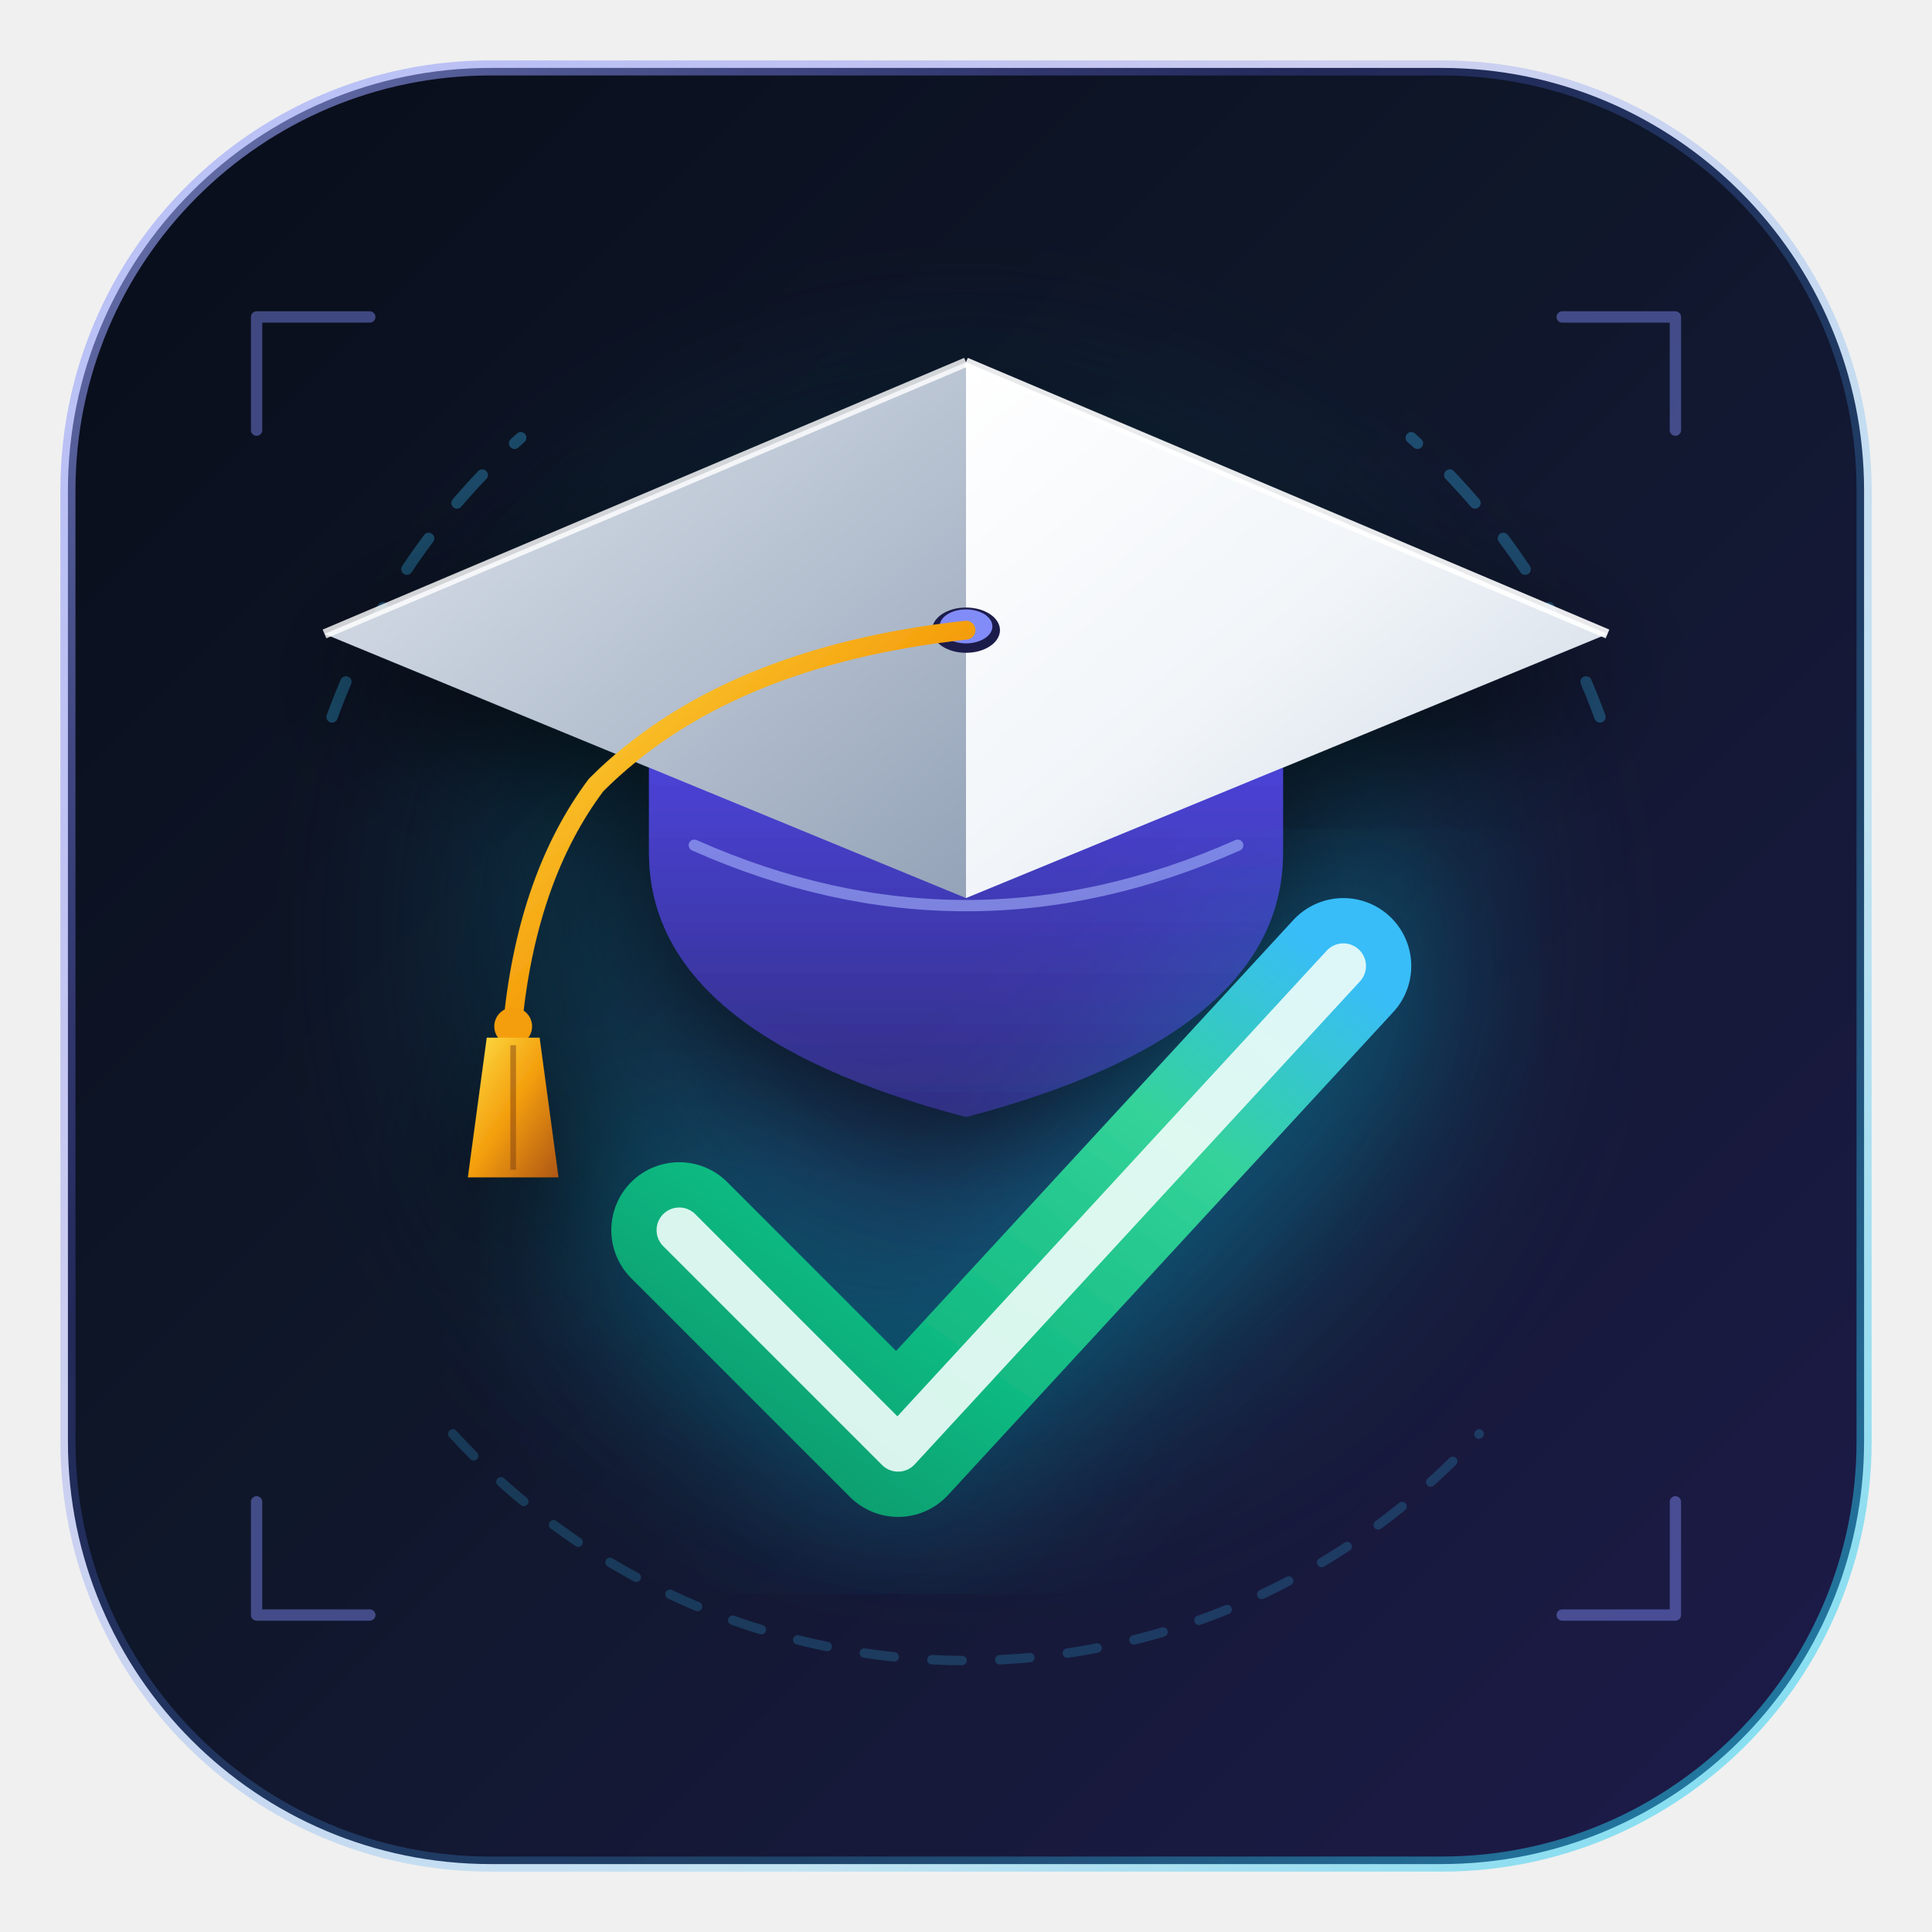
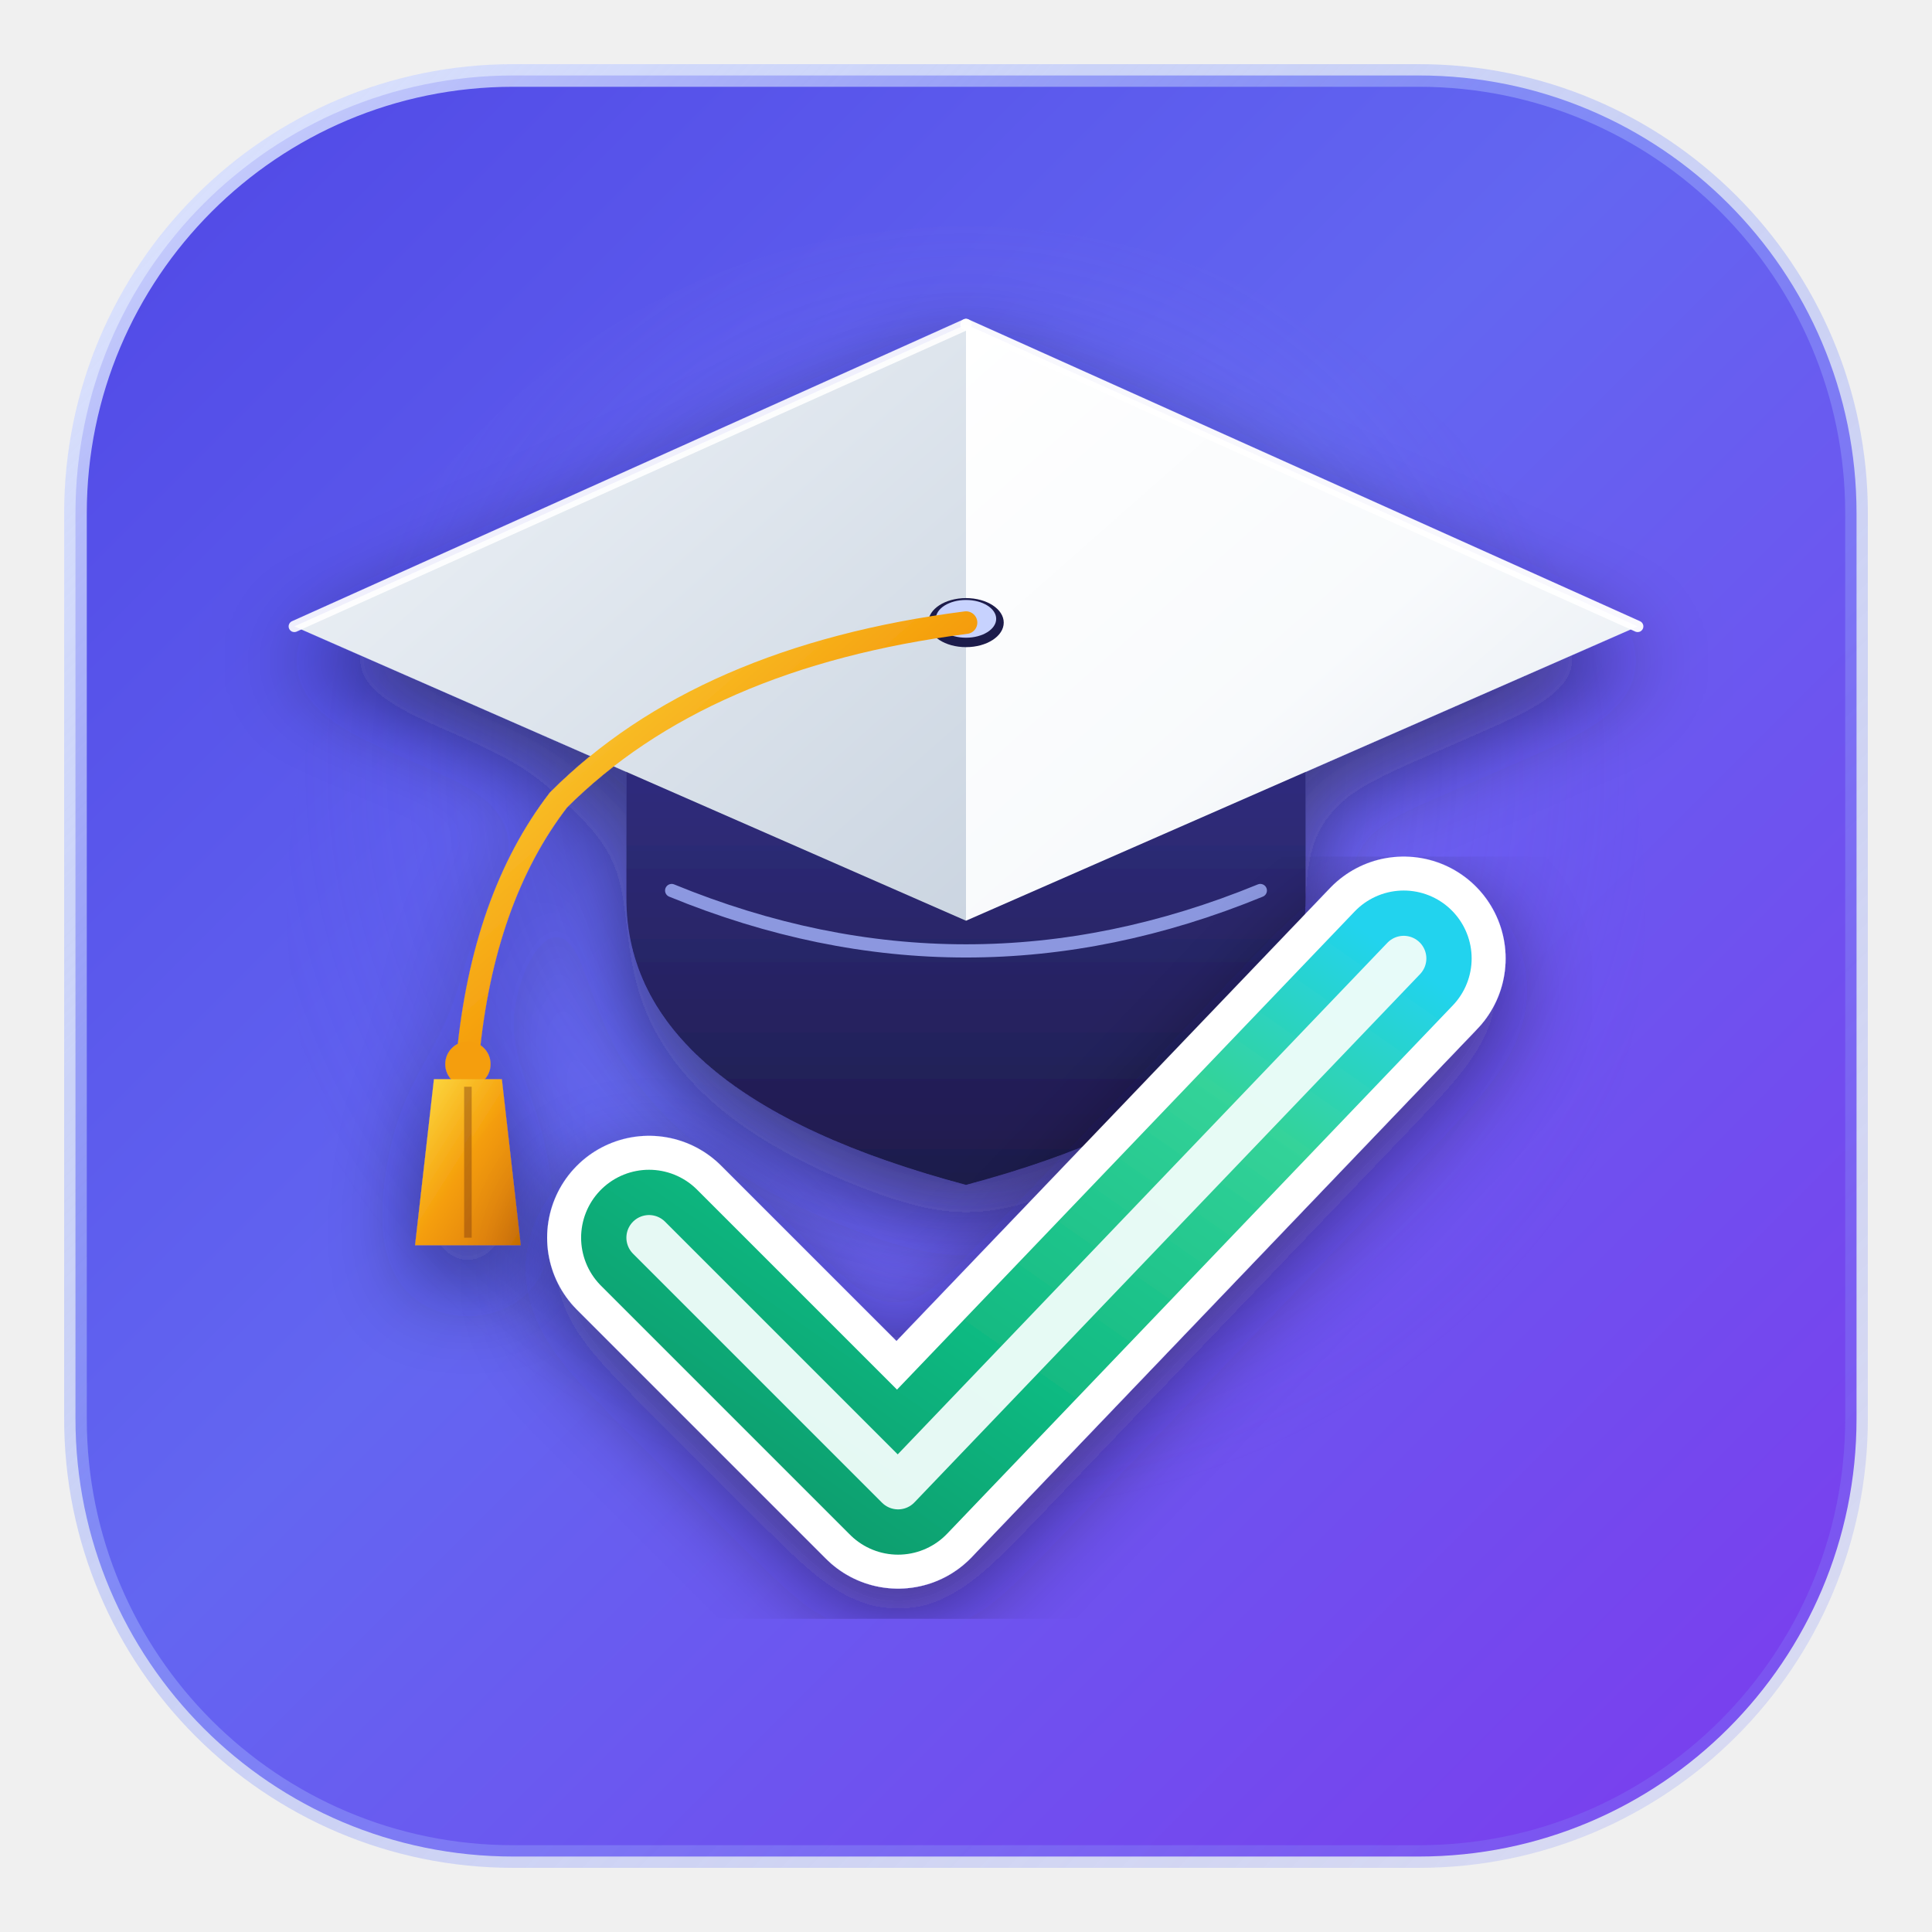
- <svg xmlns="http://www.w3.org/2000/svg" viewBox="0 0 512 512" width="512" height="512">
+ <svg xmlns="http://www.w3.org/2000/svg" viewBox="0 0 512 512" width="512" height="512" fill="none">
  <defs>
-     <linearGradient id="bgGrad" x1="0%" y1="0%" x2="100%" y2="100%">
-       <stop offset="0%" stop-color="#090D1A" />
-       <stop offset="45%" stop-color="#0F172A" />
+     <linearGradient id="medAttendBadgeGrad" x1="0%" y1="0%" x2="100%" y2="100%">
+       <stop offset="0%" stop-color="#4F46E5" />
+       <stop offset="45%" stop-color="#6366F1" />
+       <stop offset="100%" stop-color="#7C3AED" />
+     </linearGradient>
+     <linearGradient id="medAttendRim" x1="0%" y1="0%" x2="100%" y2="100%">
+       <stop offset="0%" stop-color="#E0E7FF" stop-opacity="0.95" />
+       <stop offset="40%" stop-color="#A5B4FC" stop-opacity="0.5" />
+       <stop offset="100%" stop-color="#818CF8" stop-opacity="0.2" />
+     </linearGradient>
+     <radialGradient id="medAttendCenterLight" cx="50%" cy="40%" r="55%">
+       <stop offset="0%" stop-color="#A5B4FC" stop-opacity="0.4" />
+       <stop offset="100%" stop-color="#4F46E5" stop-opacity="0" />
+     </radialGradient>
+     <linearGradient id="medAttendCapLight" x1="0%" y1="0%" x2="100%" y2="100%">
+       <stop offset="0%" stop-color="#FFFFFF" />
+       <stop offset="55%" stop-color="#F8FAFC" />
+       <stop offset="100%" stop-color="#E2E8F0" />
+     </linearGradient>
+     <linearGradient id="medAttendCapShade" x1="0%" y1="0%" x2="100%" y2="100%">
+       <stop offset="0%" stop-color="#F1F5F9" />
+       <stop offset="100%" stop-color="#CBD5E1" />
+     </linearGradient>
+     <linearGradient id="medAttendCapBand" x1="0%" y1="0%" x2="0%" y2="100%">
+       <stop offset="0%" stop-color="#312E81" />
      <stop offset="100%" stop-color="#1E1B4B" />
    </linearGradient>
-     <linearGradient id="rimGrad" x1="0%" y1="0%" x2="100%" y2="100%">
-       <stop offset="0%" stop-color="#A5B4FC" stop-opacity="0.7" />
-       <stop offset="35%" stop-color="#6366F1" stop-opacity="0.25" />
-       <stop offset="70%" stop-color="#38BDF8" stop-opacity="0.25" />
-       <stop offset="100%" stop-color="#22D3EE" stop-opacity="0.6" />
+     <linearGradient id="medAttendCheckGrad" x1="0%" y1="100%" x2="100%" y2="0%">
+       <stop offset="0%" stop-color="#059669" />
+       <stop offset="35%" stop-color="#10B981" />
+       <stop offset="75%" stop-color="#34D399" />
+       <stop offset="100%" stop-color="#22D3EE" />
    </linearGradient>
-     <radialGradient id="centerGlow" cx="50%" cy="48%" r="48%">
-       <stop offset="0%" stop-color="#6366F1" stop-opacity="0.45" />
-       <stop offset="60%" stop-color="#06B6D4" stop-opacity="0.15" />
-       <stop offset="100%" stop-color="#0F172A" stop-opacity="0" />
-     </radialGradient>
-     <linearGradient id="capTopLight" x1="0%" y1="0%" x2="100%" y2="100%">
-       <stop offset="0%" stop-color="#FFFFFF" />
-       <stop offset="50%" stop-color="#F1F5F9" />
-       <stop offset="100%" stop-color="#CBD5E1" />
-     </linearGradient>
-     <linearGradient id="capTopShade" x1="0%" y1="0%" x2="100%" y2="100%">
-       <stop offset="0%" stop-color="#E2E8F0" />
-       <stop offset="100%" stop-color="#94A3B8" />
-     </linearGradient>
-     <linearGradient id="capBandGrad" x1="0%" y1="0%" x2="0%" y2="100%">
-       <stop offset="0%" stop-color="#4F46E5" />
-       <stop offset="100%" stop-color="#312E81" />
-     </linearGradient>
-     <linearGradient id="checkGrad" x1="0%" y1="100%" x2="100%" y2="0%">
-       <stop offset="0%" stop-color="#059669" />
-       <stop offset="30%" stop-color="#10B981" />
-       <stop offset="70%" stop-color="#34D399" />
-       <stop offset="100%" stop-color="#38BDF8" />
-     </linearGradient>
-     <linearGradient id="tasselGrad" x1="0%" y1="0%" x2="100%" y2="100%">
+     <linearGradient id="medAttendTassel" x1="0%" y1="0%" x2="100%" y2="100%">
      <stop offset="0%" stop-color="#FDE047" />
      <stop offset="50%" stop-color="#F59E0B" />
-       <stop offset="100%" stop-color="#B45309" />
+       <stop offset="100%" stop-color="#D97706" />
    </linearGradient>
-     <filter id="capShadow" x="-20%" y="-20%" width="140%" height="140%">
-       <feDropShadow dx="0" dy="12" stdDeviation="16" flood-color="#000000" flood-opacity="0.65" />
+     <filter id="medAttendCapShadow" x="-20%" y="-20%" width="140%" height="140%">
+       <feDropShadow dx="0" dy="10" stdDeviation="12" flood-color="#0F172A" flood-opacity="0.55" />
    </filter>
-     <filter id="checkGlow" x="-30%" y="-30%" width="160%" height="160%">
-       <feDropShadow dx="0" dy="6" stdDeviation="14" flood-color="#10B981" flood-opacity="0.6" />
-       <feDropShadow dx="0" dy="2" stdDeviation="24" flood-color="#06B6D4" flood-opacity="0.35" />
+     <filter id="medAttendCheckShadow" x="-25%" y="-25%" width="150%" height="150%">
+       <feDropShadow dx="0" dy="8" stdDeviation="12" flood-color="#090D1A" flood-opacity="0.5" />
    </filter>
  </defs>
-   <rect x="18" y="18" width="476" height="476" rx="112" fill="url(#bgGrad)" />
-   <rect x="18" y="18" width="476" height="476" rx="112" fill="none" stroke="url(#rimGrad)" stroke-width="4" />
-   <circle cx="256" cy="256" r="195" fill="url(#centerGlow)" />
-   <g opacity="0.32" stroke="#38BDF8" stroke-linecap="round" fill="none">
-     <path d="M 88 190 A 184 184 0 0 1 138 116" stroke-width="3" stroke-dasharray="10 12" />
-     <path d="M 424 190 A 184 184 0 0 0 374 116" stroke-width="3" stroke-dasharray="10 12" />
-     <path d="M 120 380 A 184 184 0 0 0 392 380" stroke-width="2.5" stroke-dasharray="8 10" opacity="0.65" />
+   <rect x="20" y="20" width="472" height="472" rx="116" fill="url(#medAttendBadgeGrad)" />
+   <rect x="20" y="20" width="472" height="472" rx="116" stroke="url(#medAttendRim)" stroke-width="6" />
+   <circle cx="256" cy="240" r="180" fill="url(#medAttendCenterLight)" />
+   <g filter="url(#medAttendCapShadow)">
+     <path d="M 166 196 Q 256 244 346 196 L 346 238 Q 346 290 256 314 Q 166 290 166 238 Z" fill="url(#medAttendCapBand)" />
+     <path d="M 178 236 Q 256 268 334 236" fill="none" stroke="#A5B4FC" stroke-width="3.5" opacity="0.8" stroke-linecap="round" />
+     <polygon points="256,86 78,166 256,244" fill="url(#medAttendCapShade)" />
+     <polygon points="256,86 434,166 256,244" fill="url(#medAttendCapLight)" />
+     <line x1="78" y1="166" x2="256" y2="86" stroke="#FFFFFF" stroke-width="3" opacity="0.9" stroke-linecap="round" />
+     <line x1="256" y1="86" x2="434" y2="166" stroke="#FFFFFF" stroke-width="3" opacity="0.95" stroke-linecap="round" />
+     <ellipse cx="256" cy="165" rx="10" ry="6.5" fill="#1E1B4B" />
+     <ellipse cx="256" cy="164" rx="8" ry="5" fill="#C7D2FE" />
+     <path d="M 256 165 Q 186 174 148 212 Q 128 238 124 280" fill="none" stroke="url(#medAttendTassel)" stroke-width="6" stroke-linecap="round" />
+     <circle cx="124" cy="282" r="6" fill="#F59E0B" />
+     <path d="M 115 286 L 133 286 L 138 330 L 110 330 Z" fill="url(#medAttendTassel)" rx="3" />
+     <line x1="124" y1="288" x2="124" y2="328" stroke="#78350F" stroke-width="2" opacity="0.4" />
  </g>
-   <g stroke="#818CF8" stroke-width="3" stroke-linecap="round" stroke-linejoin="round" fill="none" opacity="0.45">
-     <path d="M 68 114 L 68 84 L 98 84" />
-     <path d="M 444 114 L 444 84 L 414 84" />
-     <path d="M 68 398 L 68 428 L 98 428" />
-     <path d="M 444 398 L 444 428 L 414 428" />
-   </g>
-   <g filter="url(#capShadow)">
-     <path d="M 172 188 Q 256 236 340 188 L 340 226 Q 340 274 256 296 Q 172 274 172 226 Z" fill="url(#capBandGrad)" />
-     <path d="M 184 224 Q 256 256 328 224" fill="none" stroke="#A5B4FC" stroke-width="3" opacity="0.6" stroke-linecap="round" />
-     <polygon points="256,96 86,168 256,238" fill="url(#capTopShade)" />
-     <polygon points="256,96 426,168 256,238" fill="url(#capTopLight)" />
-     <line x1="86" y1="168" x2="256" y2="96" stroke="#FFFFFF" stroke-width="2.5" opacity="0.8" />
-     <line x1="256" y1="96" x2="426" y2="168" stroke="#FFFFFF" stroke-width="2.5" opacity="0.9" />
-     <ellipse cx="256" cy="167" rx="9" ry="6" fill="#1E1B4B" />
-     <ellipse cx="256" cy="166" rx="7" ry="4.5" fill="#818CF8" />
-     <path d="M 256 167 Q 192 174 158 208 Q 140 232 136 270" fill="none" stroke="url(#tasselGrad)" stroke-width="5" stroke-linecap="round" />
-     <circle cx="136" cy="272" r="5" fill="#F59E0B" />
-     <path d="M 129 275 L 143 275 L 148 312 L 124 312 Z" fill="url(#tasselGrad)" rx="2.5" />
-     <line x1="136" y1="277" x2="136" y2="310" stroke="#78350F" stroke-width="1.5" opacity="0.45" />
-   </g>
-   <g filter="url(#checkGlow)">
-     <path d="M 180 326 L 238 384 L 356 256" fill="none" stroke="url(#checkGrad)" stroke-width="36" stroke-linecap="round" stroke-linejoin="round" />
-     <path d="M 180 326 L 238 384 L 356 256" fill="none" stroke="#F0FDFA" stroke-width="12" stroke-linecap="round" stroke-linejoin="round" opacity="0.9" />
+   <g filter="url(#medAttendCheckShadow)">
+     <path d="M 172 328 L 238 394 L 372 254" fill="none" stroke="#FFFFFF" stroke-width="54" stroke-linecap="round" stroke-linejoin="round" />
+     <path d="M 172 328 L 238 394 L 372 254" fill="none" stroke="url(#medAttendCheckGrad)" stroke-width="36" stroke-linecap="round" stroke-linejoin="round" />
+     <path d="M 172 328 L 238 394 L 372 254" fill="none" stroke="#F0FDFA" stroke-width="12" stroke-linecap="round" stroke-linejoin="round" opacity="0.95" />
  </g>
</svg>
